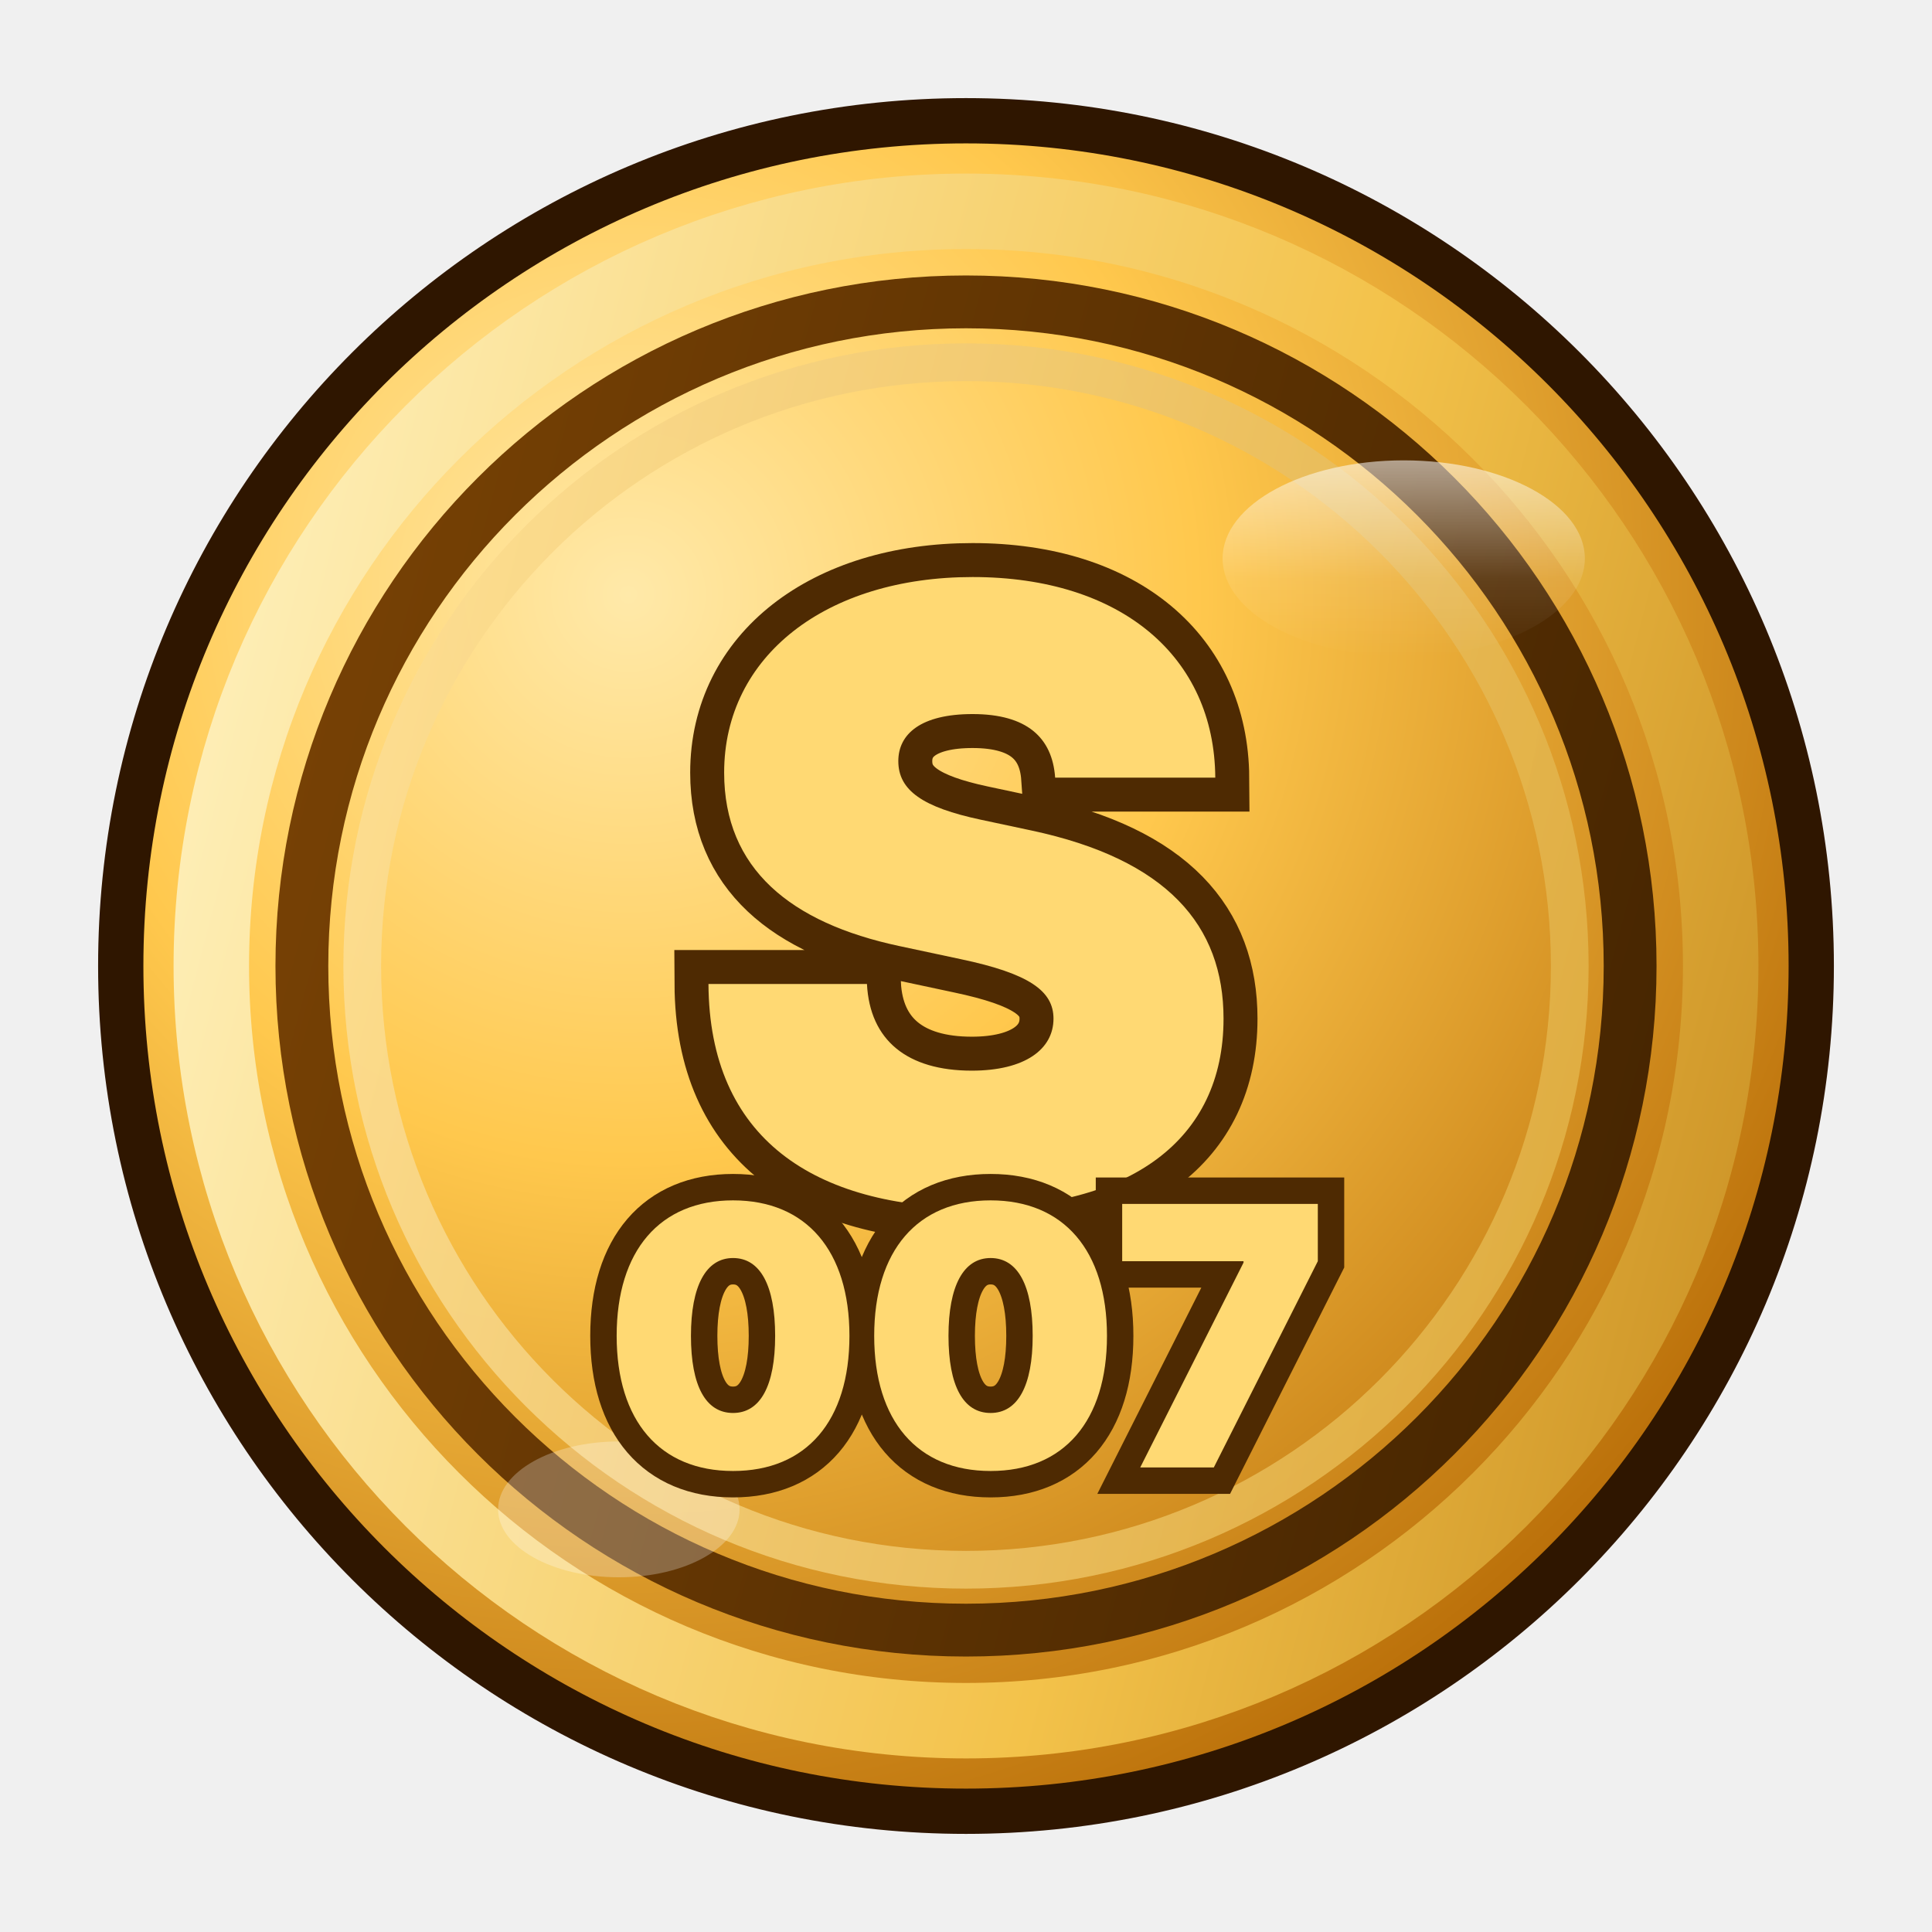
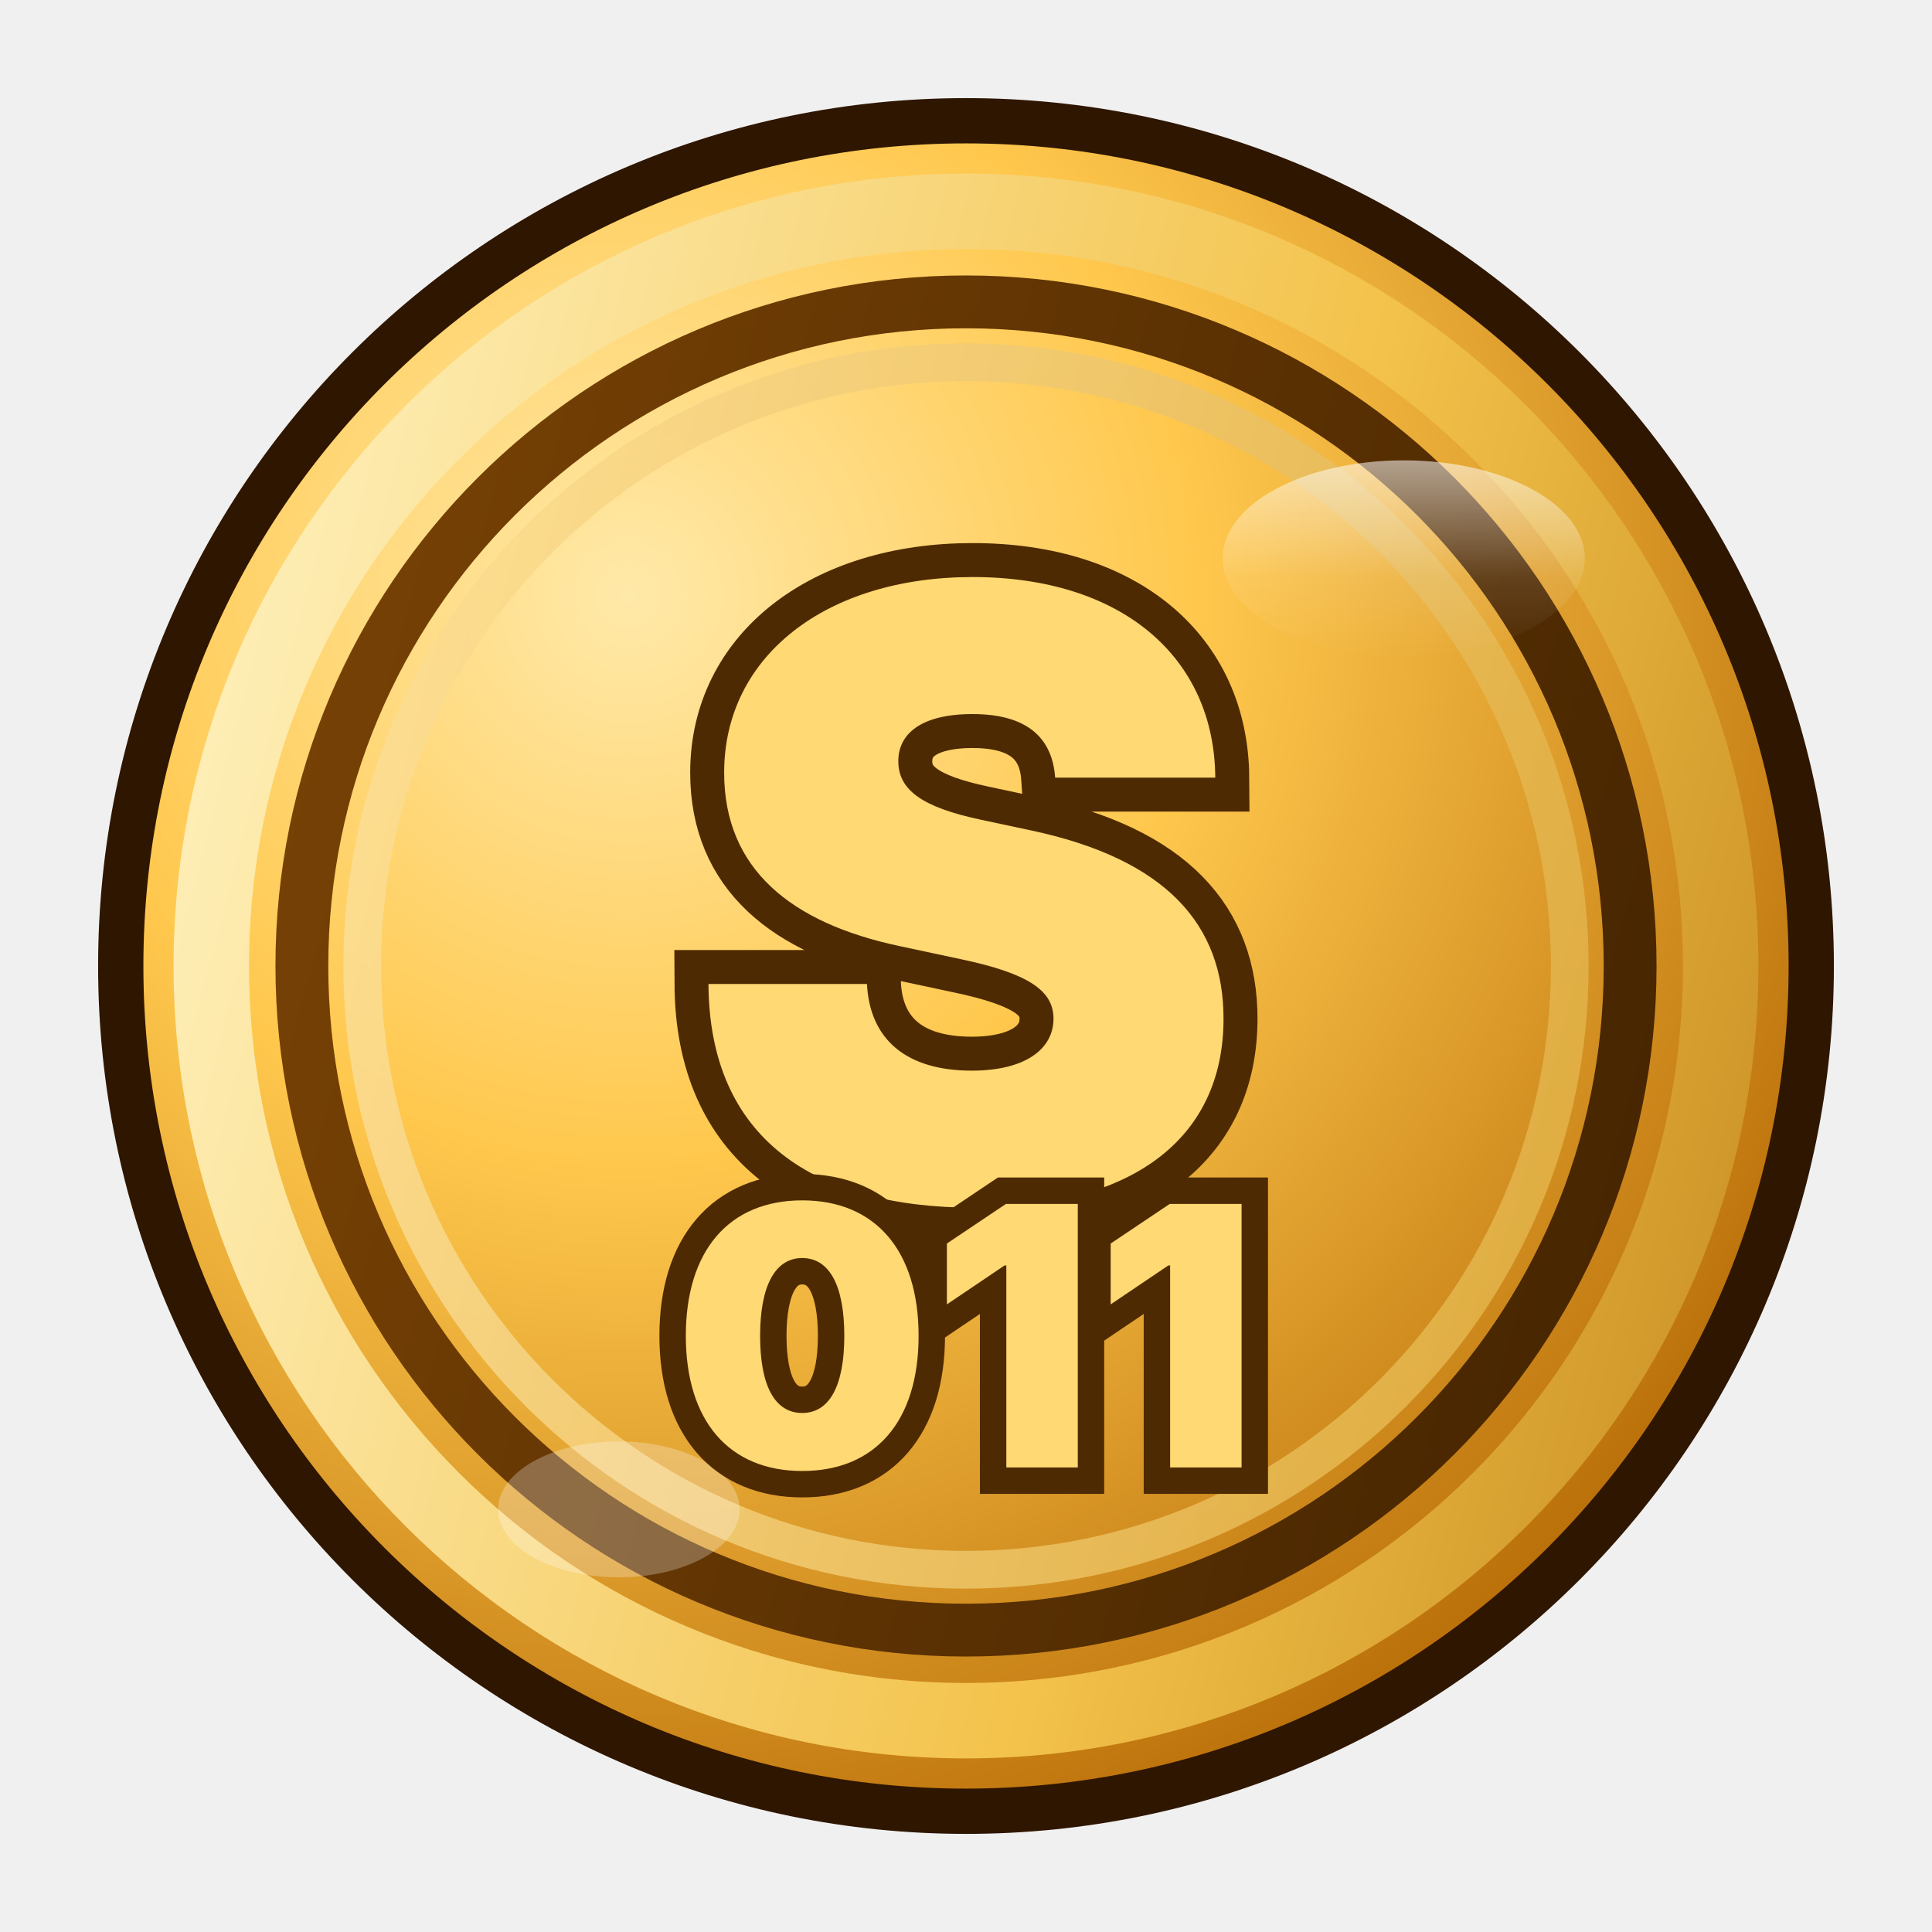
- <svg xmlns="http://www.w3.org/2000/svg" width="1024" height="1024" viewBox="0 0 256 256" role="img" aria-label="Moeda S 700 (simple)">
+ <svg xmlns="http://www.w3.org/2000/svg" width="1024" height="1024" viewBox="0 0 256 256" role="img" aria-label="Moeda S 011 (simple)">
  <defs>
    <radialGradient id="gold" cx="30%" cy="28%" r="80%">
      <stop offset="0%" stop-color="#FFE9A9" />
      <stop offset="42%" stop-color="#FFC84D" />
      <stop offset="100%" stop-color="#B96E08" />
    </radialGradient>
    <linearGradient id="rimAngle" x1="0" y1="0" x2="1" y2="1" gradientTransform="rotate(-30)">
      <stop offset="0%" stop-color="#FFF3C2" />
      <stop offset="55%" stop-color="#F3C24A" />
      <stop offset="100%" stop-color="#B57812" />
    </linearGradient>
    <linearGradient id="grooveAngle" x1="0" y1="0" x2="1" y2="1" gradientTransform="rotate(-30)">
      <stop offset="0%" stop-color="#7A4305" />
      <stop offset="100%" stop-color="#3B1F00" />
    </linearGradient>
    <linearGradient id="grooveLight" x1="0" y1="0" x2="1" y2="1" gradientTransform="rotate(-30)">
      <stop offset="0%" stop-color="#FFE198" />
      <stop offset="100%" stop-color="#D9A22E" />
    </linearGradient>
    <linearGradient id="gloss" x1="0" y1="0" x2="0" y2="1">
      <stop offset="0%" stop-color="#FFFFFF" stop-opacity="0.55" />
      <stop offset="60%" stop-color="#FFFFFF" stop-opacity="0.10" />
      <stop offset="100%" stop-color="#FFFFFF" stop-opacity="0" />
    </linearGradient>
  </defs>
  <circle cx="128" cy="128" r="112" fill="url(#gold)" stroke="#2F1600" stroke-width="6" />
  <circle cx="128" cy="128" r="100" fill="none" stroke="url(#rimAngle)" stroke-width="10" />
  <circle cx="128" cy="128" r="88" fill="none" stroke="url(#grooveAngle)" stroke-width="7" />
  <circle cx="128" cy="128" r="80" fill="none" stroke="url(#grooveLight)" stroke-width="5" opacity="0.95" />
  <ellipse cx="186" cy="74" rx="24" ry="13" fill="url(#gloss)" />
  <ellipse cx="82" cy="200" rx="16" ry="9" fill="#FFFFFF" opacity="0.26" />
  <text x="128" y="116" text-anchor="middle" dominant-baseline="middle" font-family="Inter, ui-sans-serif, system-ui" font-weight="900" font-size="112" fill="#FFD973" stroke="#4E2A02" stroke-width="9" paint-order="stroke">
    S
  </text>
  <text x="128" y="176" text-anchor="middle" dominant-baseline="middle" font-family="Inter, ui-sans-serif, system-ui" font-weight="900" font-size="48" fill="#FFD973" stroke="#4E2A02" stroke-width="7" paint-order="stroke">
- 	007
+ 	011
  </text>
</svg>
